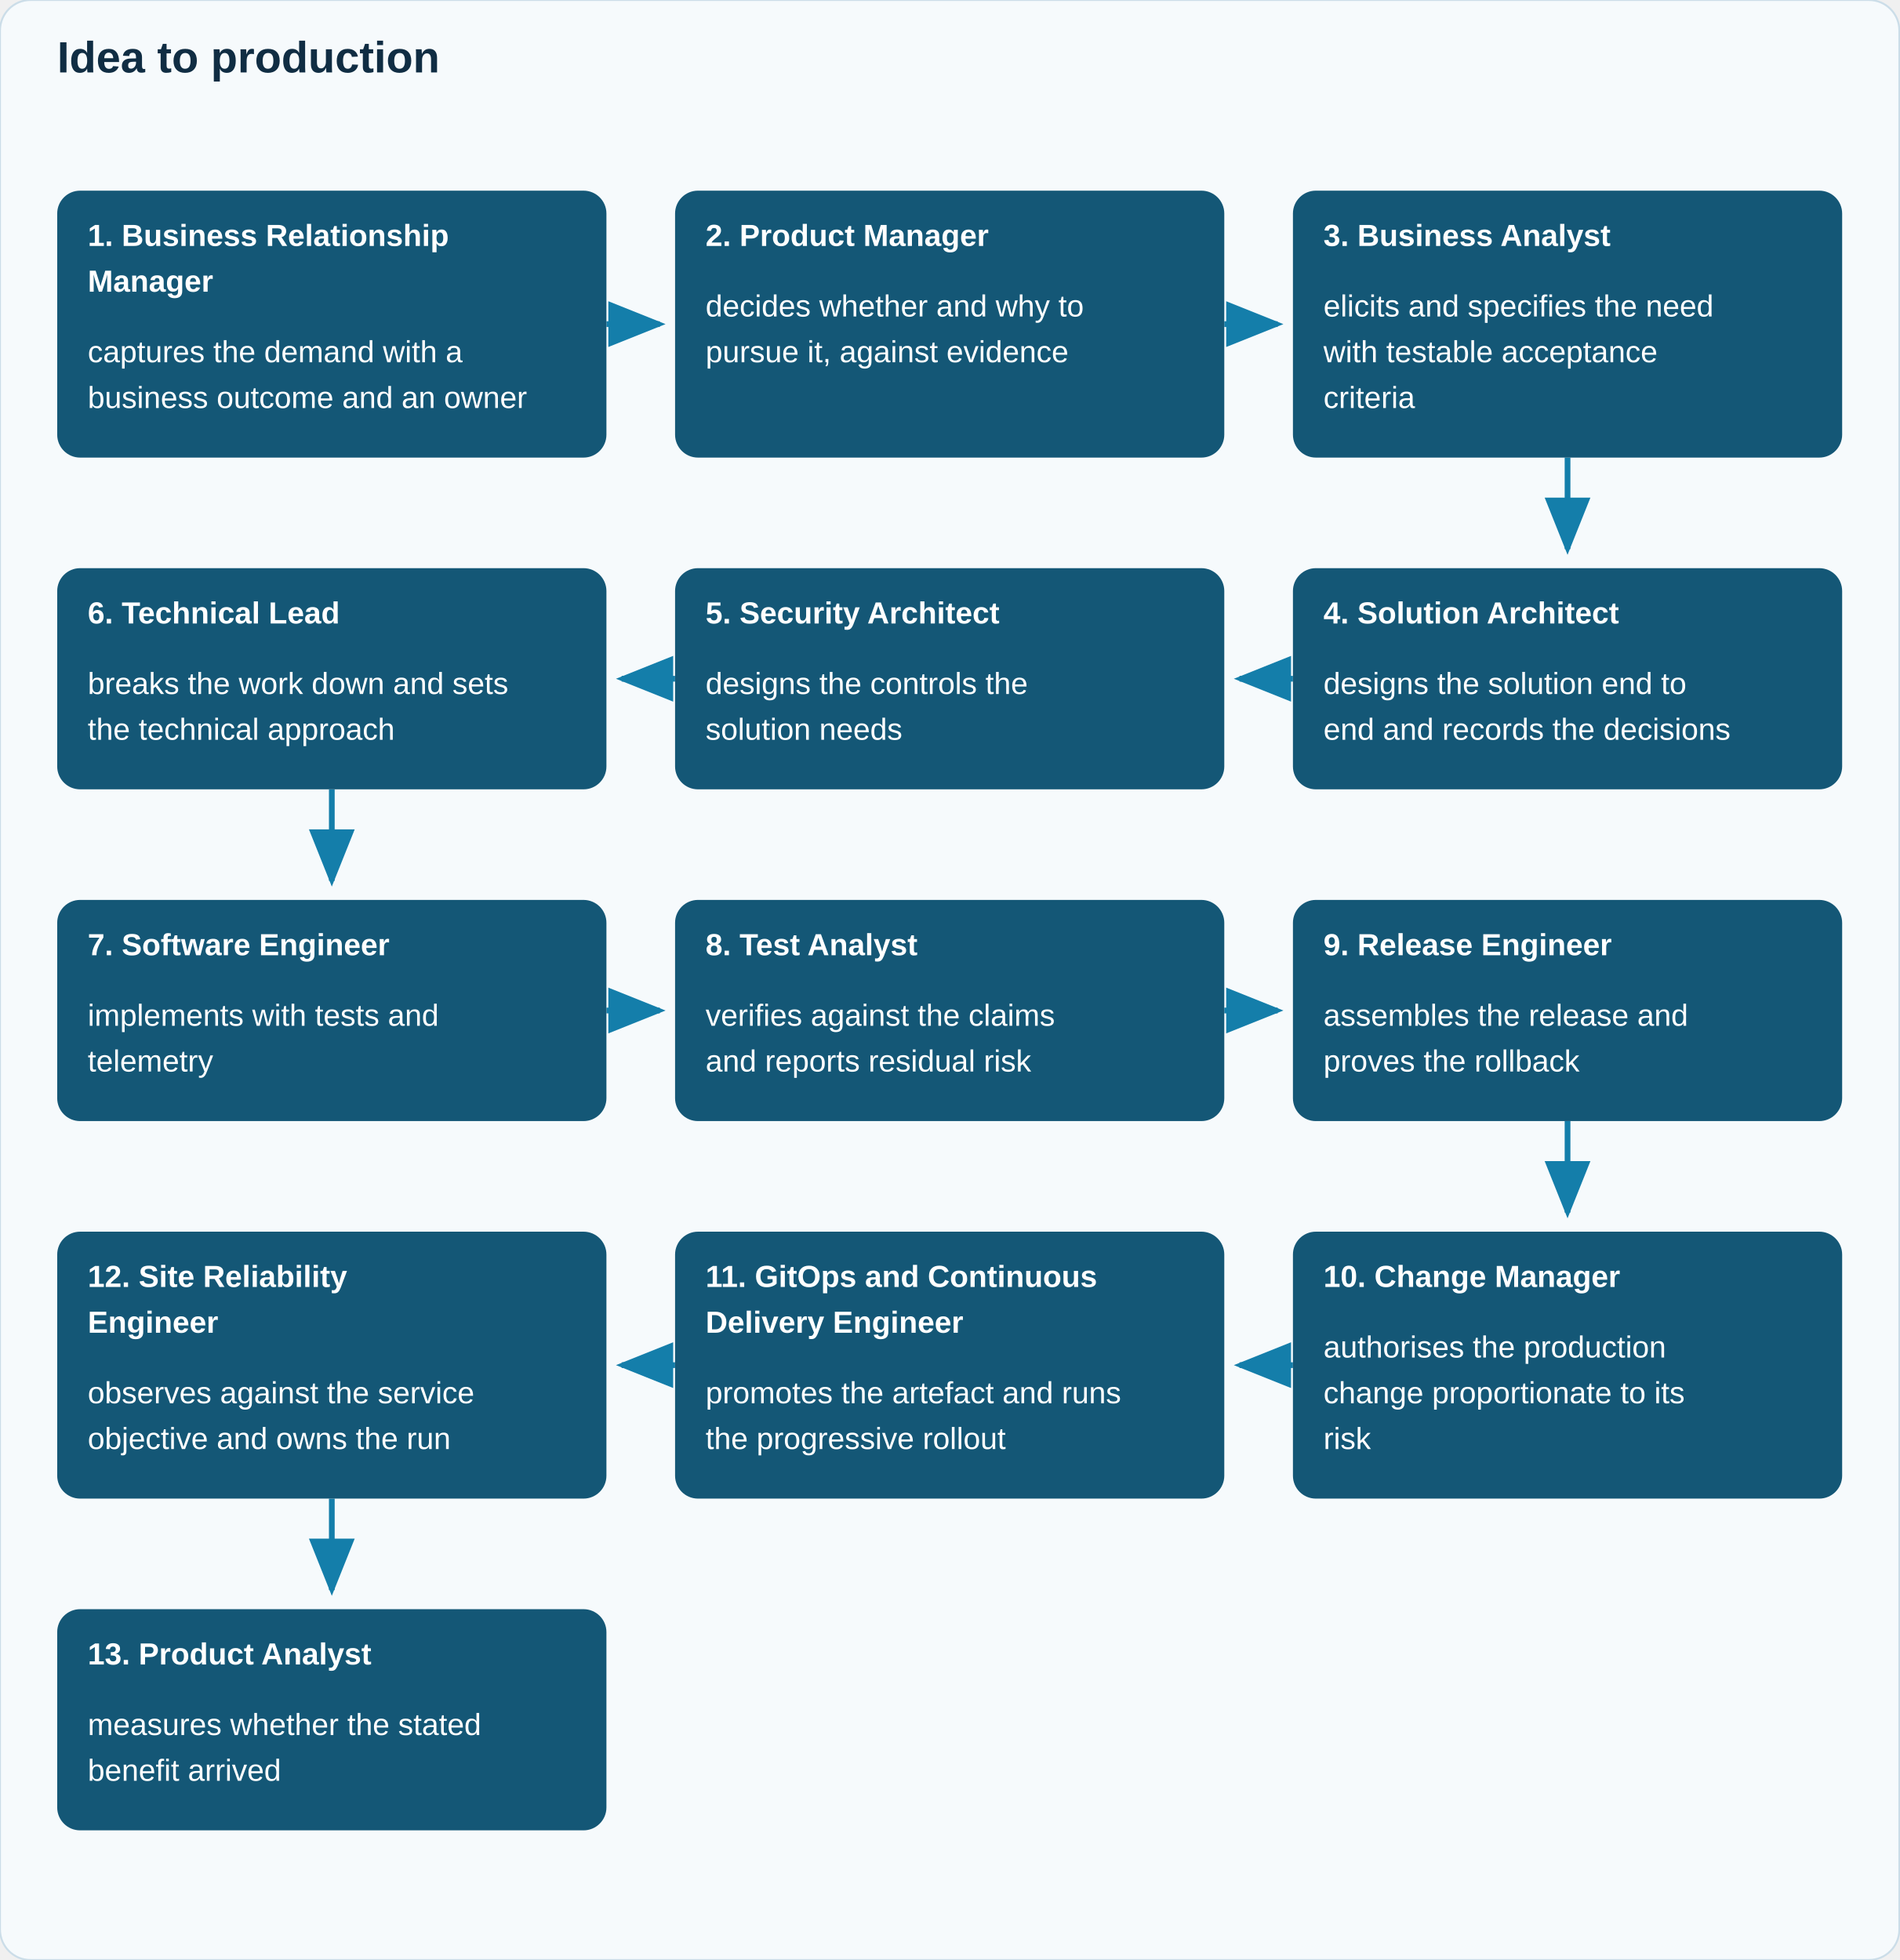
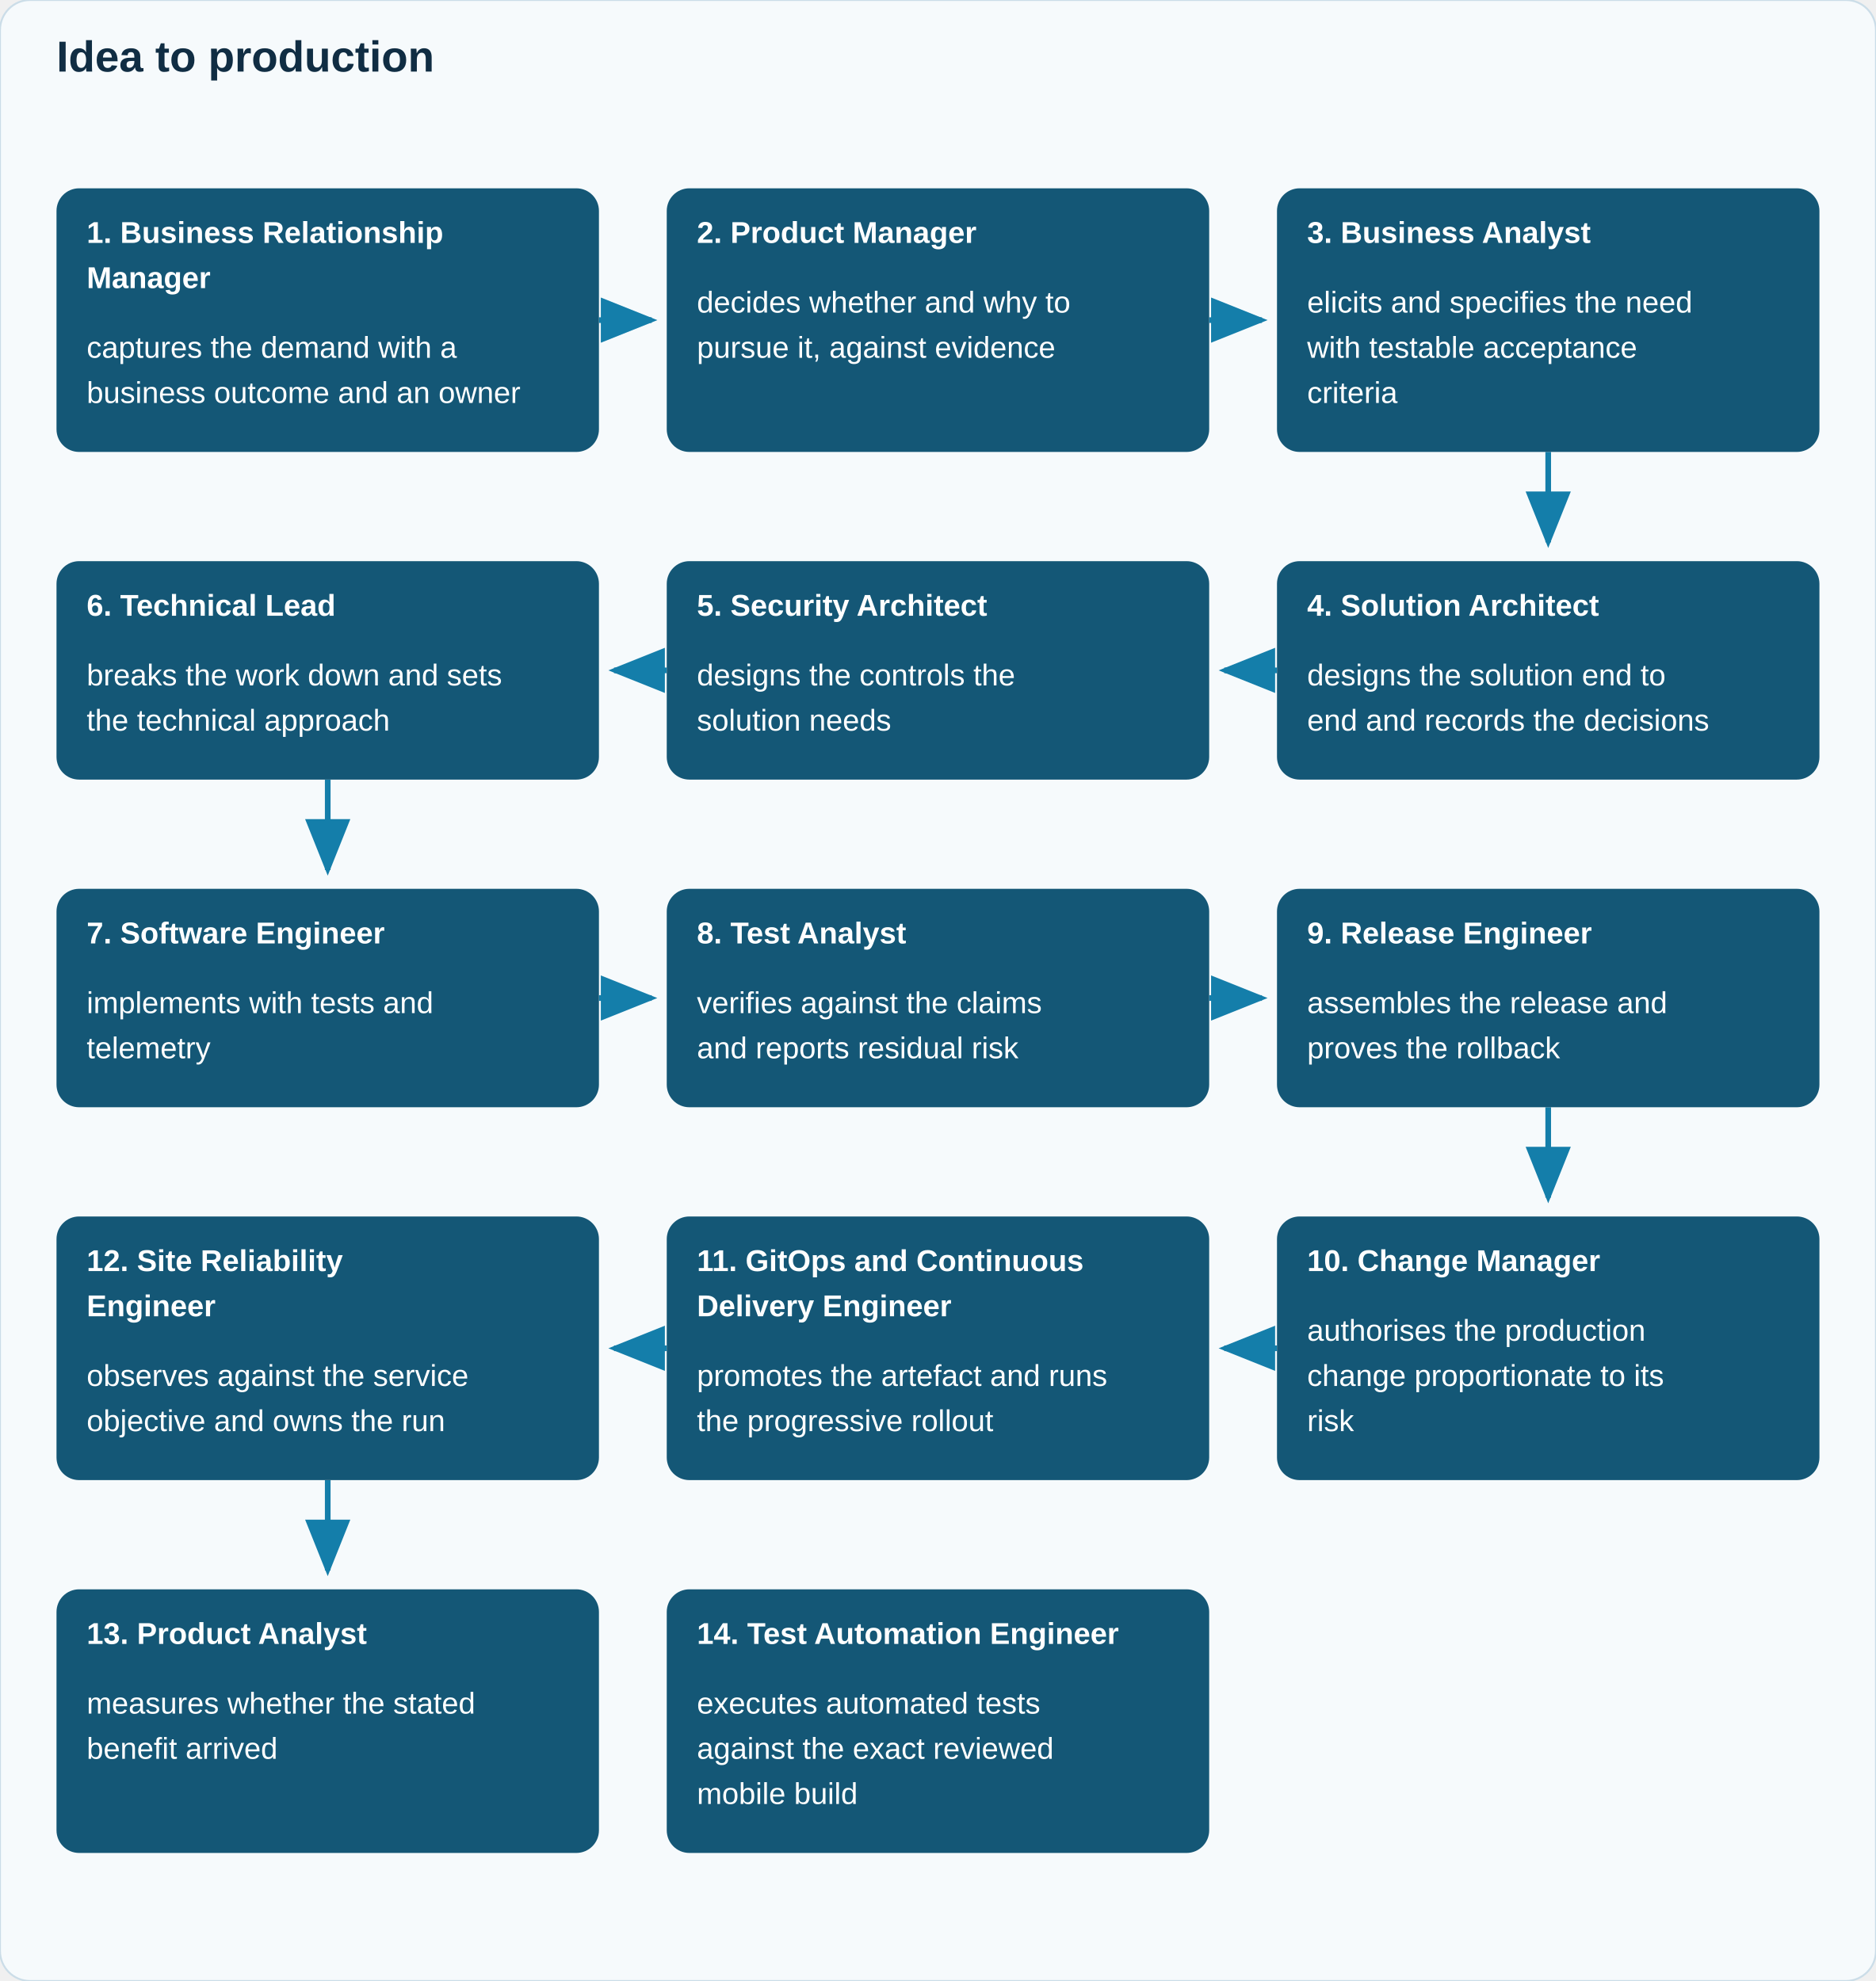
- <svg xmlns="http://www.w3.org/2000/svg" class="ai-inline-diagram-svg" viewBox="0 0 996 1028" role="img" aria-labelledby="workflow-idea-to-production-title workflow-idea-to-production-description">
+ <svg xmlns="http://www.w3.org/2000/svg" class="ai-inline-diagram-svg" viewBox="0 0 996 1052" role="img" aria-labelledby="workflow-idea-to-production-title workflow-idea-to-production-description">
  <defs>
    <marker id="workflow-idea-to-production-arrow" markerWidth="10" markerHeight="8" refX="9" refY="4" orient="auto">
      <path d="M0,0 L10,4 L0,8 z" fill="#147eaa" />
    </marker>
  </defs>
  <rect width="100%" height="100%" rx="16" fill="#f6fafc" stroke="#cbdde8" />
  <text x="30" y="38" font-family="Arial,Helvetica,sans-serif" font-size="23" fill="#102d43" font-weight="700" text-anchor="start">Idea to production</text>
  <path d="M318,170 L346,170" fill="none" stroke="#147eaa" stroke-width="3" marker-end="url(#workflow-idea-to-production-arrow)" />
  <path d="M642,170 L670,170" fill="none" stroke="#147eaa" stroke-width="3" marker-end="url(#workflow-idea-to-production-arrow)" />
  <path d="M822,240 L822,288" fill="none" stroke="#147eaa" stroke-width="3" marker-end="url(#workflow-idea-to-production-arrow)" />
  <path d="M678,356 L650,356" fill="none" stroke="#147eaa" stroke-width="3" marker-end="url(#workflow-idea-to-production-arrow)" />
  <path d="M354,356 L326,356" fill="none" stroke="#147eaa" stroke-width="3" marker-end="url(#workflow-idea-to-production-arrow)" />
  <path d="M174,414 L174,462" fill="none" stroke="#147eaa" stroke-width="3" marker-end="url(#workflow-idea-to-production-arrow)" />
  <path d="M318,530 L346,530" fill="none" stroke="#147eaa" stroke-width="3" marker-end="url(#workflow-idea-to-production-arrow)" />
  <path d="M642,530 L670,530" fill="none" stroke="#147eaa" stroke-width="3" marker-end="url(#workflow-idea-to-production-arrow)" />
  <path d="M822,588 L822,636" fill="none" stroke="#147eaa" stroke-width="3" marker-end="url(#workflow-idea-to-production-arrow)" />
  <path d="M678,716 L650,716" fill="none" stroke="#147eaa" stroke-width="3" marker-end="url(#workflow-idea-to-production-arrow)" />
  <path d="M354,716 L326,716" fill="none" stroke="#147eaa" stroke-width="3" marker-end="url(#workflow-idea-to-production-arrow)" />
  <path d="M174,786 L174,834" fill="none" stroke="#147eaa" stroke-width="3" marker-end="url(#workflow-idea-to-production-arrow)" />
  <g data-step="1">
    <rect x="30" y="100" width="288" height="140" rx="12" fill="#145776" />
    <text x="46" y="129" font-family="Arial,Helvetica,sans-serif" font-size="16" fill="#ffffff" font-weight="700" text-anchor="start">1. Business Relationship</text>
    <text x="46" y="153" font-family="Arial,Helvetica,sans-serif" font-size="16" fill="#ffffff" font-weight="700" text-anchor="start">Manager</text>
    <text x="46" y="190" font-family="Arial,Helvetica,sans-serif" font-size="16" fill="#ffffff" font-weight="400" text-anchor="start">captures the demand with a</text>
    <text x="46" y="214" font-family="Arial,Helvetica,sans-serif" font-size="16" fill="#ffffff" font-weight="400" text-anchor="start">business outcome and an owner</text>
  </g>
  <g data-step="2">
    <rect x="354" y="100" width="288" height="140" rx="12" fill="#145776" />
    <text x="370" y="129" font-family="Arial,Helvetica,sans-serif" font-size="16" fill="#ffffff" font-weight="700" text-anchor="start">2. Product Manager</text>
    <text x="370" y="166" font-family="Arial,Helvetica,sans-serif" font-size="16" fill="#ffffff" font-weight="400" text-anchor="start">decides whether and why to</text>
    <text x="370" y="190" font-family="Arial,Helvetica,sans-serif" font-size="16" fill="#ffffff" font-weight="400" text-anchor="start">pursue it, against evidence</text>
  </g>
  <g data-step="3">
    <rect x="678" y="100" width="288" height="140" rx="12" fill="#145776" />
    <text x="694" y="129" font-family="Arial,Helvetica,sans-serif" font-size="16" fill="#ffffff" font-weight="700" text-anchor="start">3. Business Analyst</text>
    <text x="694" y="166" font-family="Arial,Helvetica,sans-serif" font-size="16" fill="#ffffff" font-weight="400" text-anchor="start">elicits and specifies the need</text>
    <text x="694" y="190" font-family="Arial,Helvetica,sans-serif" font-size="16" fill="#ffffff" font-weight="400" text-anchor="start">with testable acceptance</text>
    <text x="694" y="214" font-family="Arial,Helvetica,sans-serif" font-size="16" fill="#ffffff" font-weight="400" text-anchor="start">criteria</text>
  </g>
  <g data-step="4">
    <rect x="678" y="298" width="288" height="116" rx="12" fill="#145776" />
    <text x="694" y="327" font-family="Arial,Helvetica,sans-serif" font-size="16" fill="#ffffff" font-weight="700" text-anchor="start">4. Solution Architect</text>
    <text x="694" y="364" font-family="Arial,Helvetica,sans-serif" font-size="16" fill="#ffffff" font-weight="400" text-anchor="start">designs the solution end to</text>
    <text x="694" y="388" font-family="Arial,Helvetica,sans-serif" font-size="16" fill="#ffffff" font-weight="400" text-anchor="start">end and records the decisions</text>
  </g>
  <g data-step="5">
    <rect x="354" y="298" width="288" height="116" rx="12" fill="#145776" />
    <text x="370" y="327" font-family="Arial,Helvetica,sans-serif" font-size="16" fill="#ffffff" font-weight="700" text-anchor="start">5. Security Architect</text>
    <text x="370" y="364" font-family="Arial,Helvetica,sans-serif" font-size="16" fill="#ffffff" font-weight="400" text-anchor="start">designs the controls the</text>
    <text x="370" y="388" font-family="Arial,Helvetica,sans-serif" font-size="16" fill="#ffffff" font-weight="400" text-anchor="start">solution needs</text>
  </g>
  <g data-step="6">
    <rect x="30" y="298" width="288" height="116" rx="12" fill="#145776" />
    <text x="46" y="327" font-family="Arial,Helvetica,sans-serif" font-size="16" fill="#ffffff" font-weight="700" text-anchor="start">6. Technical Lead</text>
    <text x="46" y="364" font-family="Arial,Helvetica,sans-serif" font-size="16" fill="#ffffff" font-weight="400" text-anchor="start">breaks the work down and sets</text>
    <text x="46" y="388" font-family="Arial,Helvetica,sans-serif" font-size="16" fill="#ffffff" font-weight="400" text-anchor="start">the technical approach</text>
  </g>
  <g data-step="7">
    <rect x="30" y="472" width="288" height="116" rx="12" fill="#145776" />
    <text x="46" y="501" font-family="Arial,Helvetica,sans-serif" font-size="16" fill="#ffffff" font-weight="700" text-anchor="start">7. Software Engineer</text>
    <text x="46" y="538" font-family="Arial,Helvetica,sans-serif" font-size="16" fill="#ffffff" font-weight="400" text-anchor="start">implements with tests and</text>
    <text x="46" y="562" font-family="Arial,Helvetica,sans-serif" font-size="16" fill="#ffffff" font-weight="400" text-anchor="start">telemetry</text>
  </g>
  <g data-step="8">
    <rect x="354" y="472" width="288" height="116" rx="12" fill="#145776" />
    <text x="370" y="501" font-family="Arial,Helvetica,sans-serif" font-size="16" fill="#ffffff" font-weight="700" text-anchor="start">8. Test Analyst</text>
    <text x="370" y="538" font-family="Arial,Helvetica,sans-serif" font-size="16" fill="#ffffff" font-weight="400" text-anchor="start">verifies against the claims</text>
    <text x="370" y="562" font-family="Arial,Helvetica,sans-serif" font-size="16" fill="#ffffff" font-weight="400" text-anchor="start">and reports residual risk</text>
  </g>
  <g data-step="9">
    <rect x="678" y="472" width="288" height="116" rx="12" fill="#145776" />
    <text x="694" y="501" font-family="Arial,Helvetica,sans-serif" font-size="16" fill="#ffffff" font-weight="700" text-anchor="start">9. Release Engineer</text>
    <text x="694" y="538" font-family="Arial,Helvetica,sans-serif" font-size="16" fill="#ffffff" font-weight="400" text-anchor="start">assembles the release and</text>
    <text x="694" y="562" font-family="Arial,Helvetica,sans-serif" font-size="16" fill="#ffffff" font-weight="400" text-anchor="start">proves the rollback</text>
  </g>
  <g data-step="10">
    <rect x="678" y="646" width="288" height="140" rx="12" fill="#145776" />
    <text x="694" y="675" font-family="Arial,Helvetica,sans-serif" font-size="16" fill="#ffffff" font-weight="700" text-anchor="start">10. Change Manager</text>
    <text x="694" y="712" font-family="Arial,Helvetica,sans-serif" font-size="16" fill="#ffffff" font-weight="400" text-anchor="start">authorises the production</text>
    <text x="694" y="736" font-family="Arial,Helvetica,sans-serif" font-size="16" fill="#ffffff" font-weight="400" text-anchor="start">change proportionate to its</text>
    <text x="694" y="760" font-family="Arial,Helvetica,sans-serif" font-size="16" fill="#ffffff" font-weight="400" text-anchor="start">risk</text>
  </g>
  <g data-step="11">
    <rect x="354" y="646" width="288" height="140" rx="12" fill="#145776" />
    <text x="370" y="675" font-family="Arial,Helvetica,sans-serif" font-size="16" fill="#ffffff" font-weight="700" text-anchor="start">11. GitOps and Continuous</text>
    <text x="370" y="699" font-family="Arial,Helvetica,sans-serif" font-size="16" fill="#ffffff" font-weight="700" text-anchor="start">Delivery Engineer</text>
    <text x="370" y="736" font-family="Arial,Helvetica,sans-serif" font-size="16" fill="#ffffff" font-weight="400" text-anchor="start">promotes the artefact and runs</text>
    <text x="370" y="760" font-family="Arial,Helvetica,sans-serif" font-size="16" fill="#ffffff" font-weight="400" text-anchor="start">the progressive rollout</text>
  </g>
  <g data-step="12">
    <rect x="30" y="646" width="288" height="140" rx="12" fill="#145776" />
    <text x="46" y="675" font-family="Arial,Helvetica,sans-serif" font-size="16" fill="#ffffff" font-weight="700" text-anchor="start">12. Site Reliability</text>
    <text x="46" y="699" font-family="Arial,Helvetica,sans-serif" font-size="16" fill="#ffffff" font-weight="700" text-anchor="start">Engineer</text>
    <text x="46" y="736" font-family="Arial,Helvetica,sans-serif" font-size="16" fill="#ffffff" font-weight="400" text-anchor="start">observes against the service</text>
    <text x="46" y="760" font-family="Arial,Helvetica,sans-serif" font-size="16" fill="#ffffff" font-weight="400" text-anchor="start">objective and owns the run</text>
  </g>
  <g data-step="13">
-     <rect x="30" y="844" width="288" height="116" rx="12" fill="#145776" />
+     <rect x="30" y="844" width="288" height="140" rx="12" fill="#145776" />
    <text x="46" y="873" font-family="Arial,Helvetica,sans-serif" font-size="16" fill="#ffffff" font-weight="700" text-anchor="start">13. Product Analyst</text>
    <text x="46" y="910" font-family="Arial,Helvetica,sans-serif" font-size="16" fill="#ffffff" font-weight="400" text-anchor="start">measures whether the stated</text>
    <text x="46" y="934" font-family="Arial,Helvetica,sans-serif" font-size="16" fill="#ffffff" font-weight="400" text-anchor="start">benefit arrived</text>
  </g>
+   <g data-step="14">
+     <rect x="354" y="844" width="288" height="140" rx="12" fill="#145776" />
+     <text x="370" y="873" font-family="Arial,Helvetica,sans-serif" font-size="16" fill="#ffffff" font-weight="700" text-anchor="start">14. Test Automation Engineer</text>
+     <text x="370" y="910" font-family="Arial,Helvetica,sans-serif" font-size="16" fill="#ffffff" font-weight="400" text-anchor="start">executes automated tests</text>
+     <text x="370" y="934" font-family="Arial,Helvetica,sans-serif" font-size="16" fill="#ffffff" font-weight="400" text-anchor="start">against the exact reviewed</text>
+     <text x="370" y="958" font-family="Arial,Helvetica,sans-serif" font-size="16" fill="#ffffff" font-weight="400" text-anchor="start">mobile build</text>
+   </g>
</svg>
